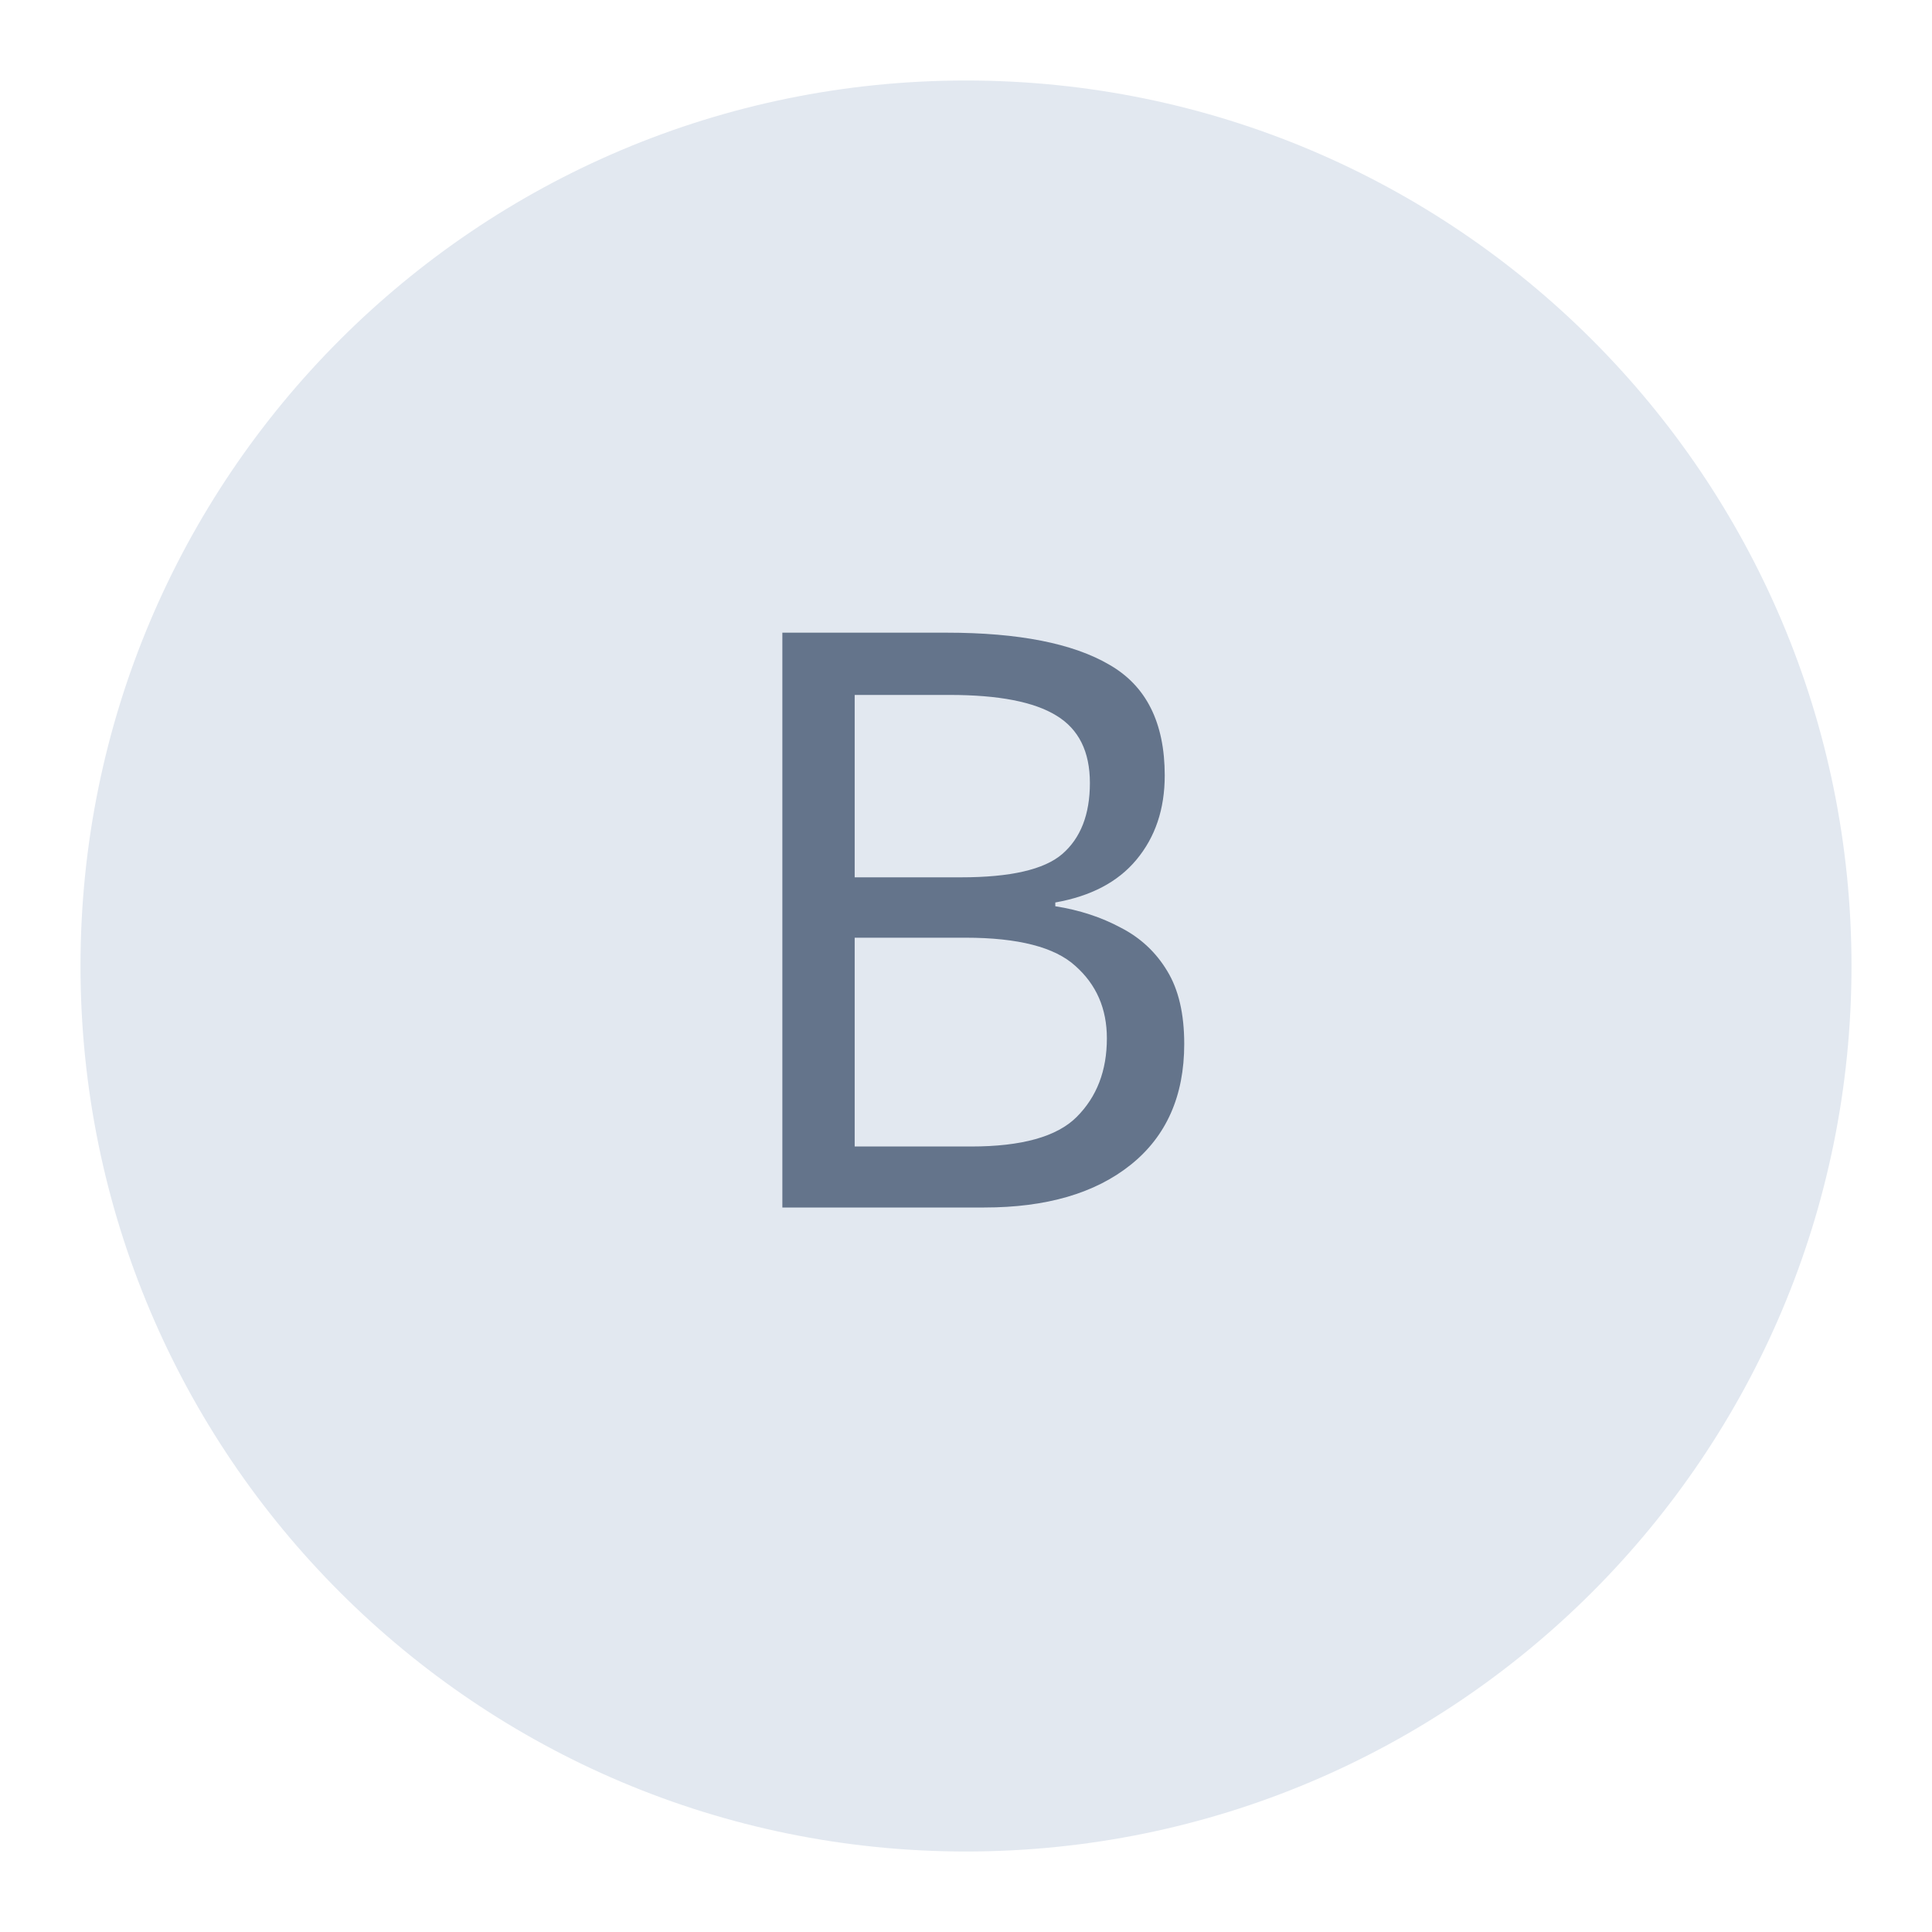
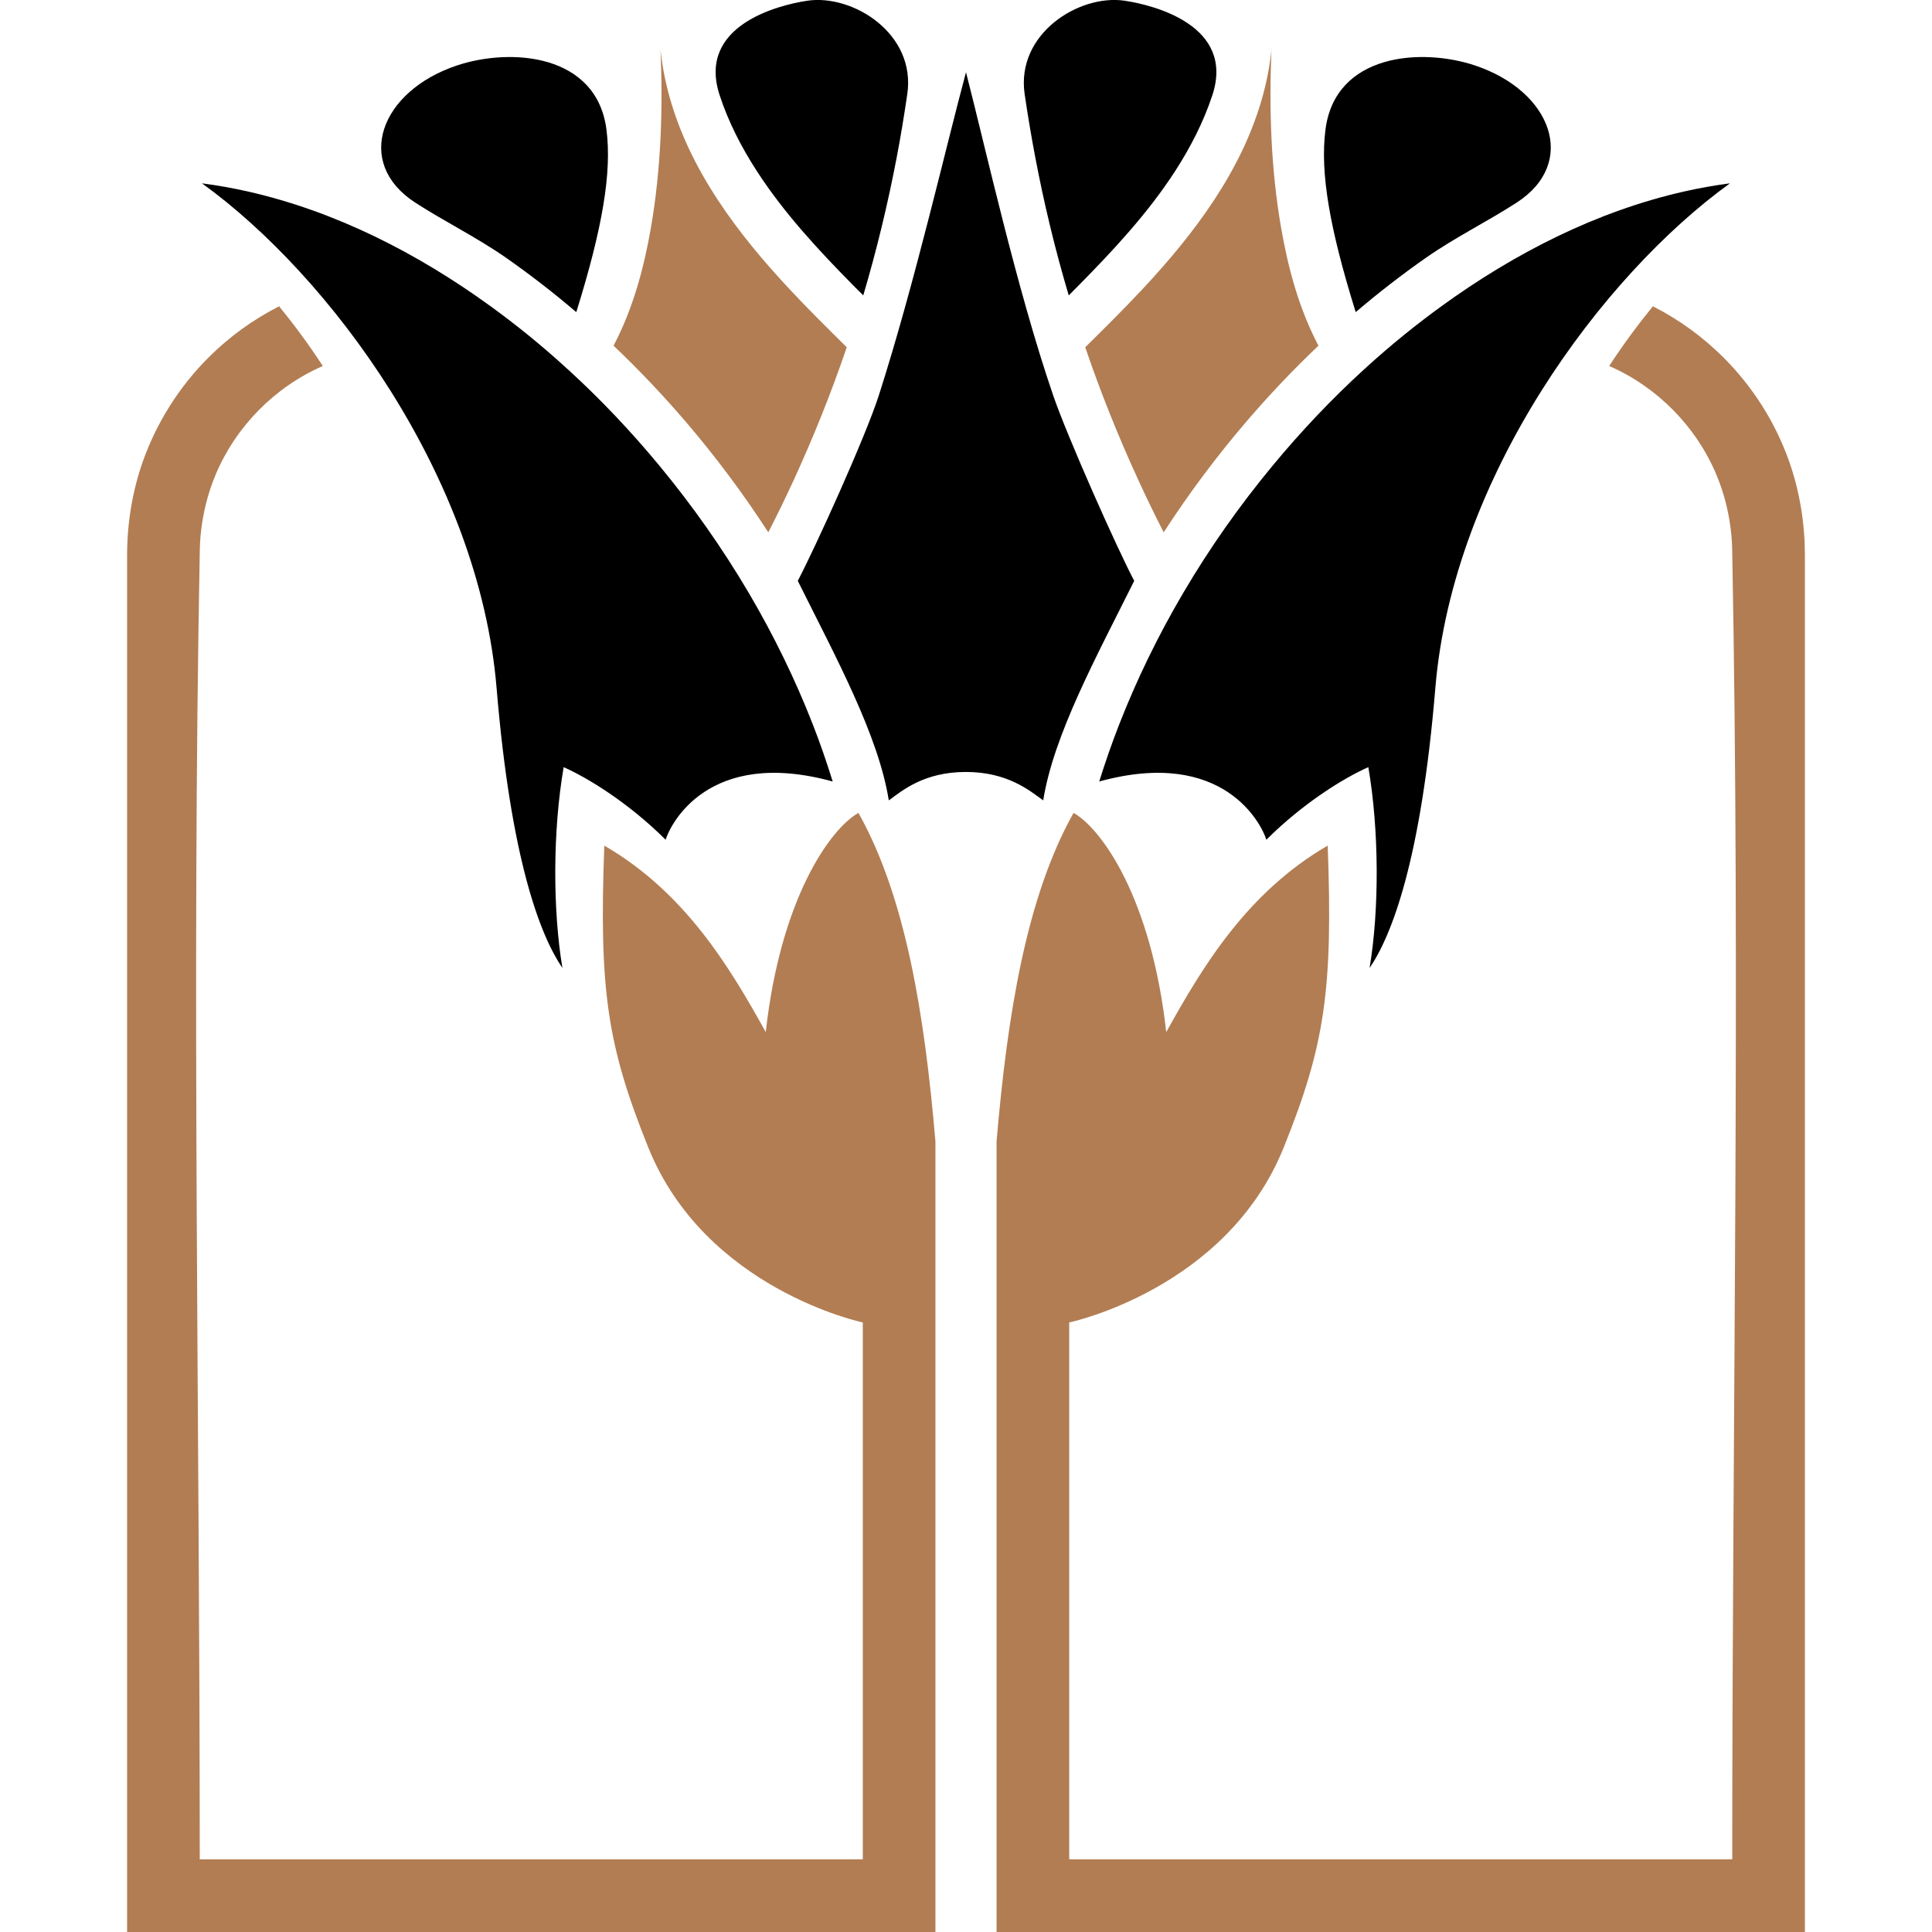
- <svg xmlns="http://www.w3.org/2000/svg" viewBox="0 0 48 48" width="48" height="48">
-   <circle cx="24" cy="24" r="22" fill="#e2e8f0" />
-   <text x="24" y="30" text-anchor="middle" font-size="20" font-family="sans-serif" fill="#64748b">B</text>
+ <svg xmlns="http://www.w3.org/2000/svg" width="28" height="28" viewBox="0 0 28 28" fill="none">
+   <g id="Bank name=Parsian">
+     <path id="Shape" fill-rule="evenodd" clip-rule="evenodd" d="M26.158 28H14.443V16.543C14.6 14.696 14.877 12.995 15.559 11.781C15.964 12.009 16.686 13.014 16.902 14.958C17.431 14.004 18.074 12.934 19.242 12.255C19.321 14.361 19.195 15.163 18.605 16.629C17.776 18.687 15.496 19.166 15.496 19.166V26.947H25.105C25.105 20.615 25.224 14.281 25.104 7.95C25.102 7.887 25.098 7.823 25.093 7.76C25.064 7.454 24.992 7.155 24.872 6.872C24.577 6.175 24.014 5.607 23.323 5.305L23.322 5.304C23.53 4.985 23.744 4.697 23.955 4.439C24.333 4.631 24.68 4.883 24.98 5.183C25.404 5.607 25.732 6.125 25.931 6.691C26.082 7.121 26.155 7.572 26.158 8.027V28ZM13.557 28H1.842V8.027C1.845 7.572 1.918 7.121 2.069 6.691C2.269 6.125 2.596 5.607 3.02 5.183C3.32 4.883 3.667 4.631 4.045 4.439C4.256 4.697 4.47 4.985 4.678 5.304L4.677 5.305C3.986 5.607 3.423 6.175 3.128 6.872C3.008 7.155 2.936 7.454 2.907 7.76C2.902 7.823 2.898 7.887 2.896 7.95C2.776 14.281 2.895 20.615 2.895 26.947H12.504V19.166C12.504 19.166 10.223 18.687 9.395 16.629C8.805 15.163 8.679 14.361 8.758 12.255C9.926 12.934 10.569 14.004 11.098 14.958C11.313 13.014 12.036 12.009 12.441 11.781C13.123 12.995 13.4 14.696 13.557 16.543V28ZM18.427 0.717C18.418 0.813 18.404 0.908 18.388 1.003C18.364 1.137 18.334 1.269 18.298 1.399C18.001 2.472 17.31 3.385 16.561 4.187C16.422 4.336 16.28 4.482 16.136 4.627C16.001 4.763 15.864 4.898 15.728 5.033C15.951 5.687 16.208 6.329 16.497 6.956C16.614 7.212 16.737 7.465 16.865 7.715C17.227 7.156 17.627 6.62 18.06 6.114C18.39 5.729 18.74 5.359 19.108 5.01C18.829 4.48 18.669 3.892 18.567 3.303C18.419 2.451 18.391 1.581 18.427 0.717ZM9.573 0.717C9.582 0.813 9.596 0.908 9.612 1.003C9.636 1.137 9.666 1.269 9.702 1.399C9.999 2.472 10.69 3.385 11.439 4.187C11.578 4.336 11.72 4.482 11.864 4.627C11.999 4.763 12.136 4.898 12.272 5.033C12.049 5.687 11.792 6.329 11.504 6.956C11.386 7.212 11.263 7.465 11.135 7.715C10.773 7.156 10.373 6.62 9.94 6.114C9.61 5.729 9.26 5.359 8.892 5.01C9.171 4.48 9.331 3.892 9.433 3.303C9.581 2.451 9.609 1.581 9.573 0.717Z" fill="#B27D53" />
+     <path id="Shape_2" fill-rule="evenodd" clip-rule="evenodd" d="M25.072 2.657C23.222 3.991 21.057 6.905 20.802 9.972C20.595 12.47 20.168 13.562 19.849 14.029C19.99 13.187 19.989 12.041 19.831 11.118C19.477 11.275 18.89 11.635 18.353 12.17C18.286 11.951 17.738 10.829 15.931 11.326C16.018 11.047 16.114 10.77 16.221 10.497C16.476 9.844 16.785 9.212 17.14 8.607C17.142 8.603 17.145 8.599 17.147 8.595C17.529 7.945 17.965 7.326 18.446 6.746C18.854 6.253 19.296 5.786 19.769 5.353C19.783 5.343 19.797 5.33 19.809 5.317C20.154 5.004 20.515 4.71 20.892 4.437C21.946 3.672 23.137 3.062 24.413 2.774C24.631 2.725 24.851 2.686 25.072 2.657ZM2.927 2.657C4.778 3.991 6.942 6.905 7.197 9.972C7.405 12.47 7.832 13.562 8.151 14.029C8.01 13.187 8.01 12.041 8.169 11.118C8.522 11.275 9.109 11.635 9.647 12.17C9.713 11.951 10.262 10.829 12.068 11.326C11.981 11.047 11.886 10.77 11.779 10.497C11.524 9.844 11.215 9.212 10.86 8.607C10.857 8.603 10.855 8.599 10.853 8.595C10.47 7.945 10.034 7.326 9.554 6.746C9.146 6.253 8.704 5.786 8.23 5.353C8.216 5.343 8.203 5.33 8.19 5.317C7.846 5.004 7.485 4.71 7.108 4.437C6.054 3.672 4.863 3.062 3.587 2.774C3.369 2.725 3.149 2.686 2.927 2.657ZM15.119 11.6C14.916 11.452 14.595 11.186 13.992 11.188C13.389 11.19 13.077 11.457 12.881 11.6C12.731 10.653 12.108 9.516 11.562 8.418C11.807 7.954 12.541 6.34 12.737 5.729C13.257 4.107 13.711 2.119 14 1.047C14.278 2.122 14.732 4.179 15.263 5.729C15.471 6.336 16.192 7.954 16.438 8.418C15.891 9.516 15.269 10.653 15.119 11.6ZM19.209 1.883C19.349 0.772 20.604 0.69 21.378 0.949C22.49 1.321 22.873 2.36 21.98 2.937C21.549 3.215 21.086 3.442 20.667 3.735C20.315 3.981 19.976 4.244 19.649 4.523L19.644 4.511C19.268 3.302 19.131 2.503 19.209 1.883ZM8.79 1.883C8.65 0.772 7.395 0.69 6.622 0.949C5.51 1.321 5.126 2.36 6.019 2.937C6.45 3.215 6.913 3.442 7.333 3.735C7.685 3.981 8.024 4.244 8.351 4.523L8.356 4.511C8.732 3.302 8.868 2.503 8.79 1.883ZM14.85 1.364C14.722 0.487 15.64 -0.086 16.297 0.01C16.729 0.074 17.9 0.373 17.571 1.378C17.442 1.77 17.251 2.14 17.027 2.486C16.635 3.09 16.142 3.62 15.637 4.132C15.588 4.182 15.538 4.231 15.489 4.281C15.293 3.623 15.132 2.955 15.004 2.28C14.946 1.976 14.895 1.671 14.85 1.364ZM13.149 1.364C13.278 0.487 12.36 -0.086 11.703 0.01C11.271 0.074 10.1 0.373 10.429 1.378C10.557 1.77 10.748 2.14 10.973 2.486C11.365 3.09 11.857 3.62 12.362 4.132C12.412 4.182 12.461 4.231 12.511 4.281C12.706 3.623 12.867 2.955 12.996 2.28C13.054 1.976 13.104 1.671 13.149 1.364Z" fill="black" />
+   </g>
</svg>
